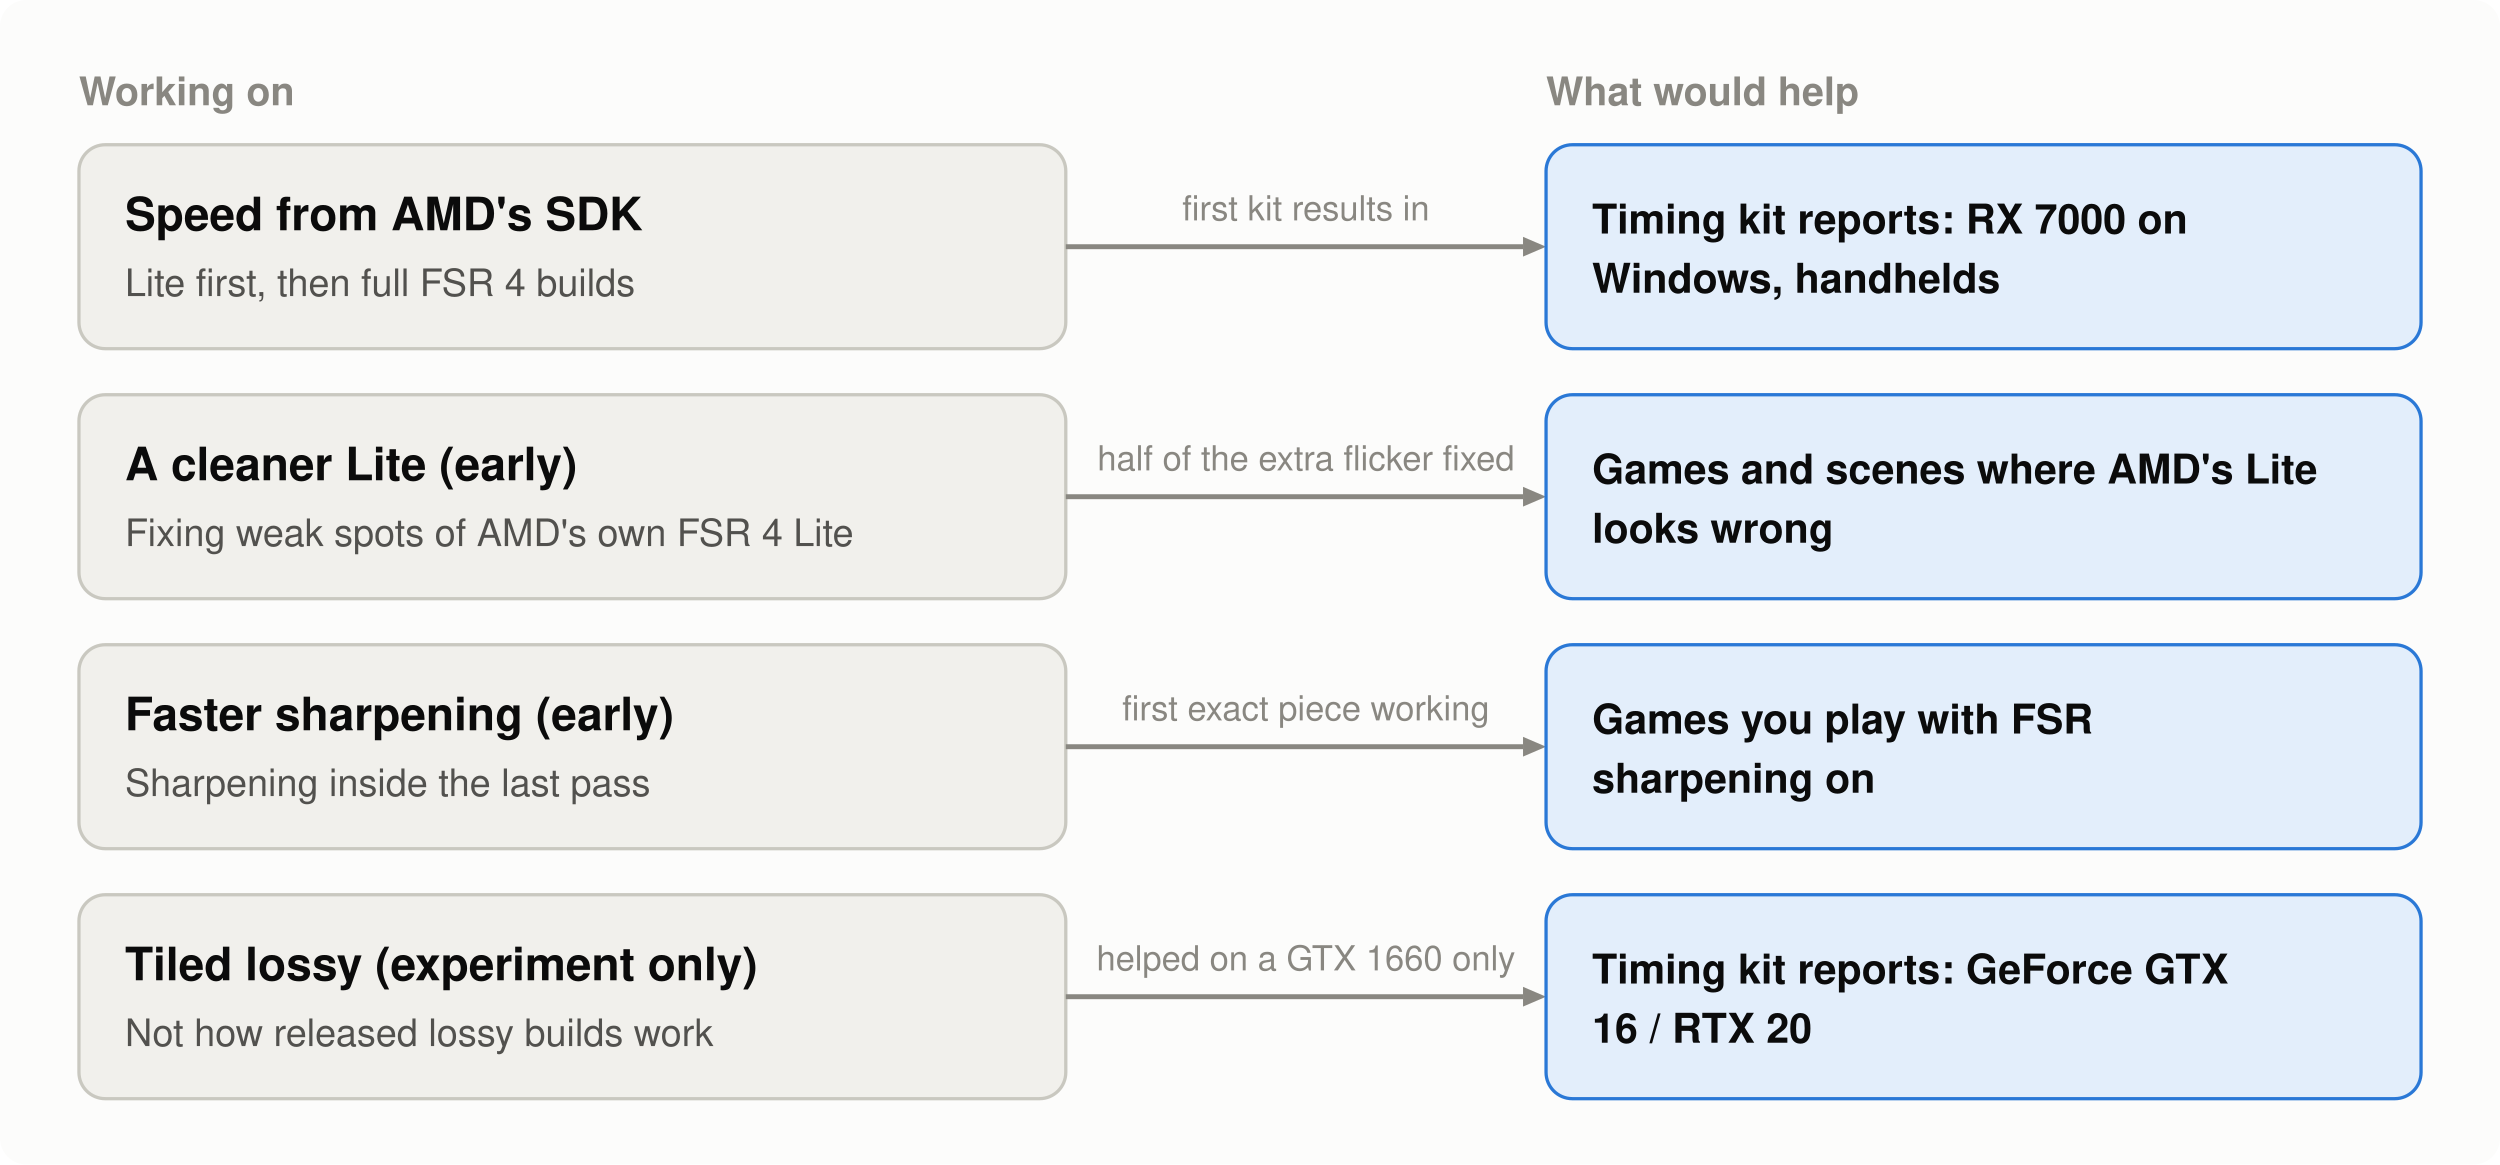
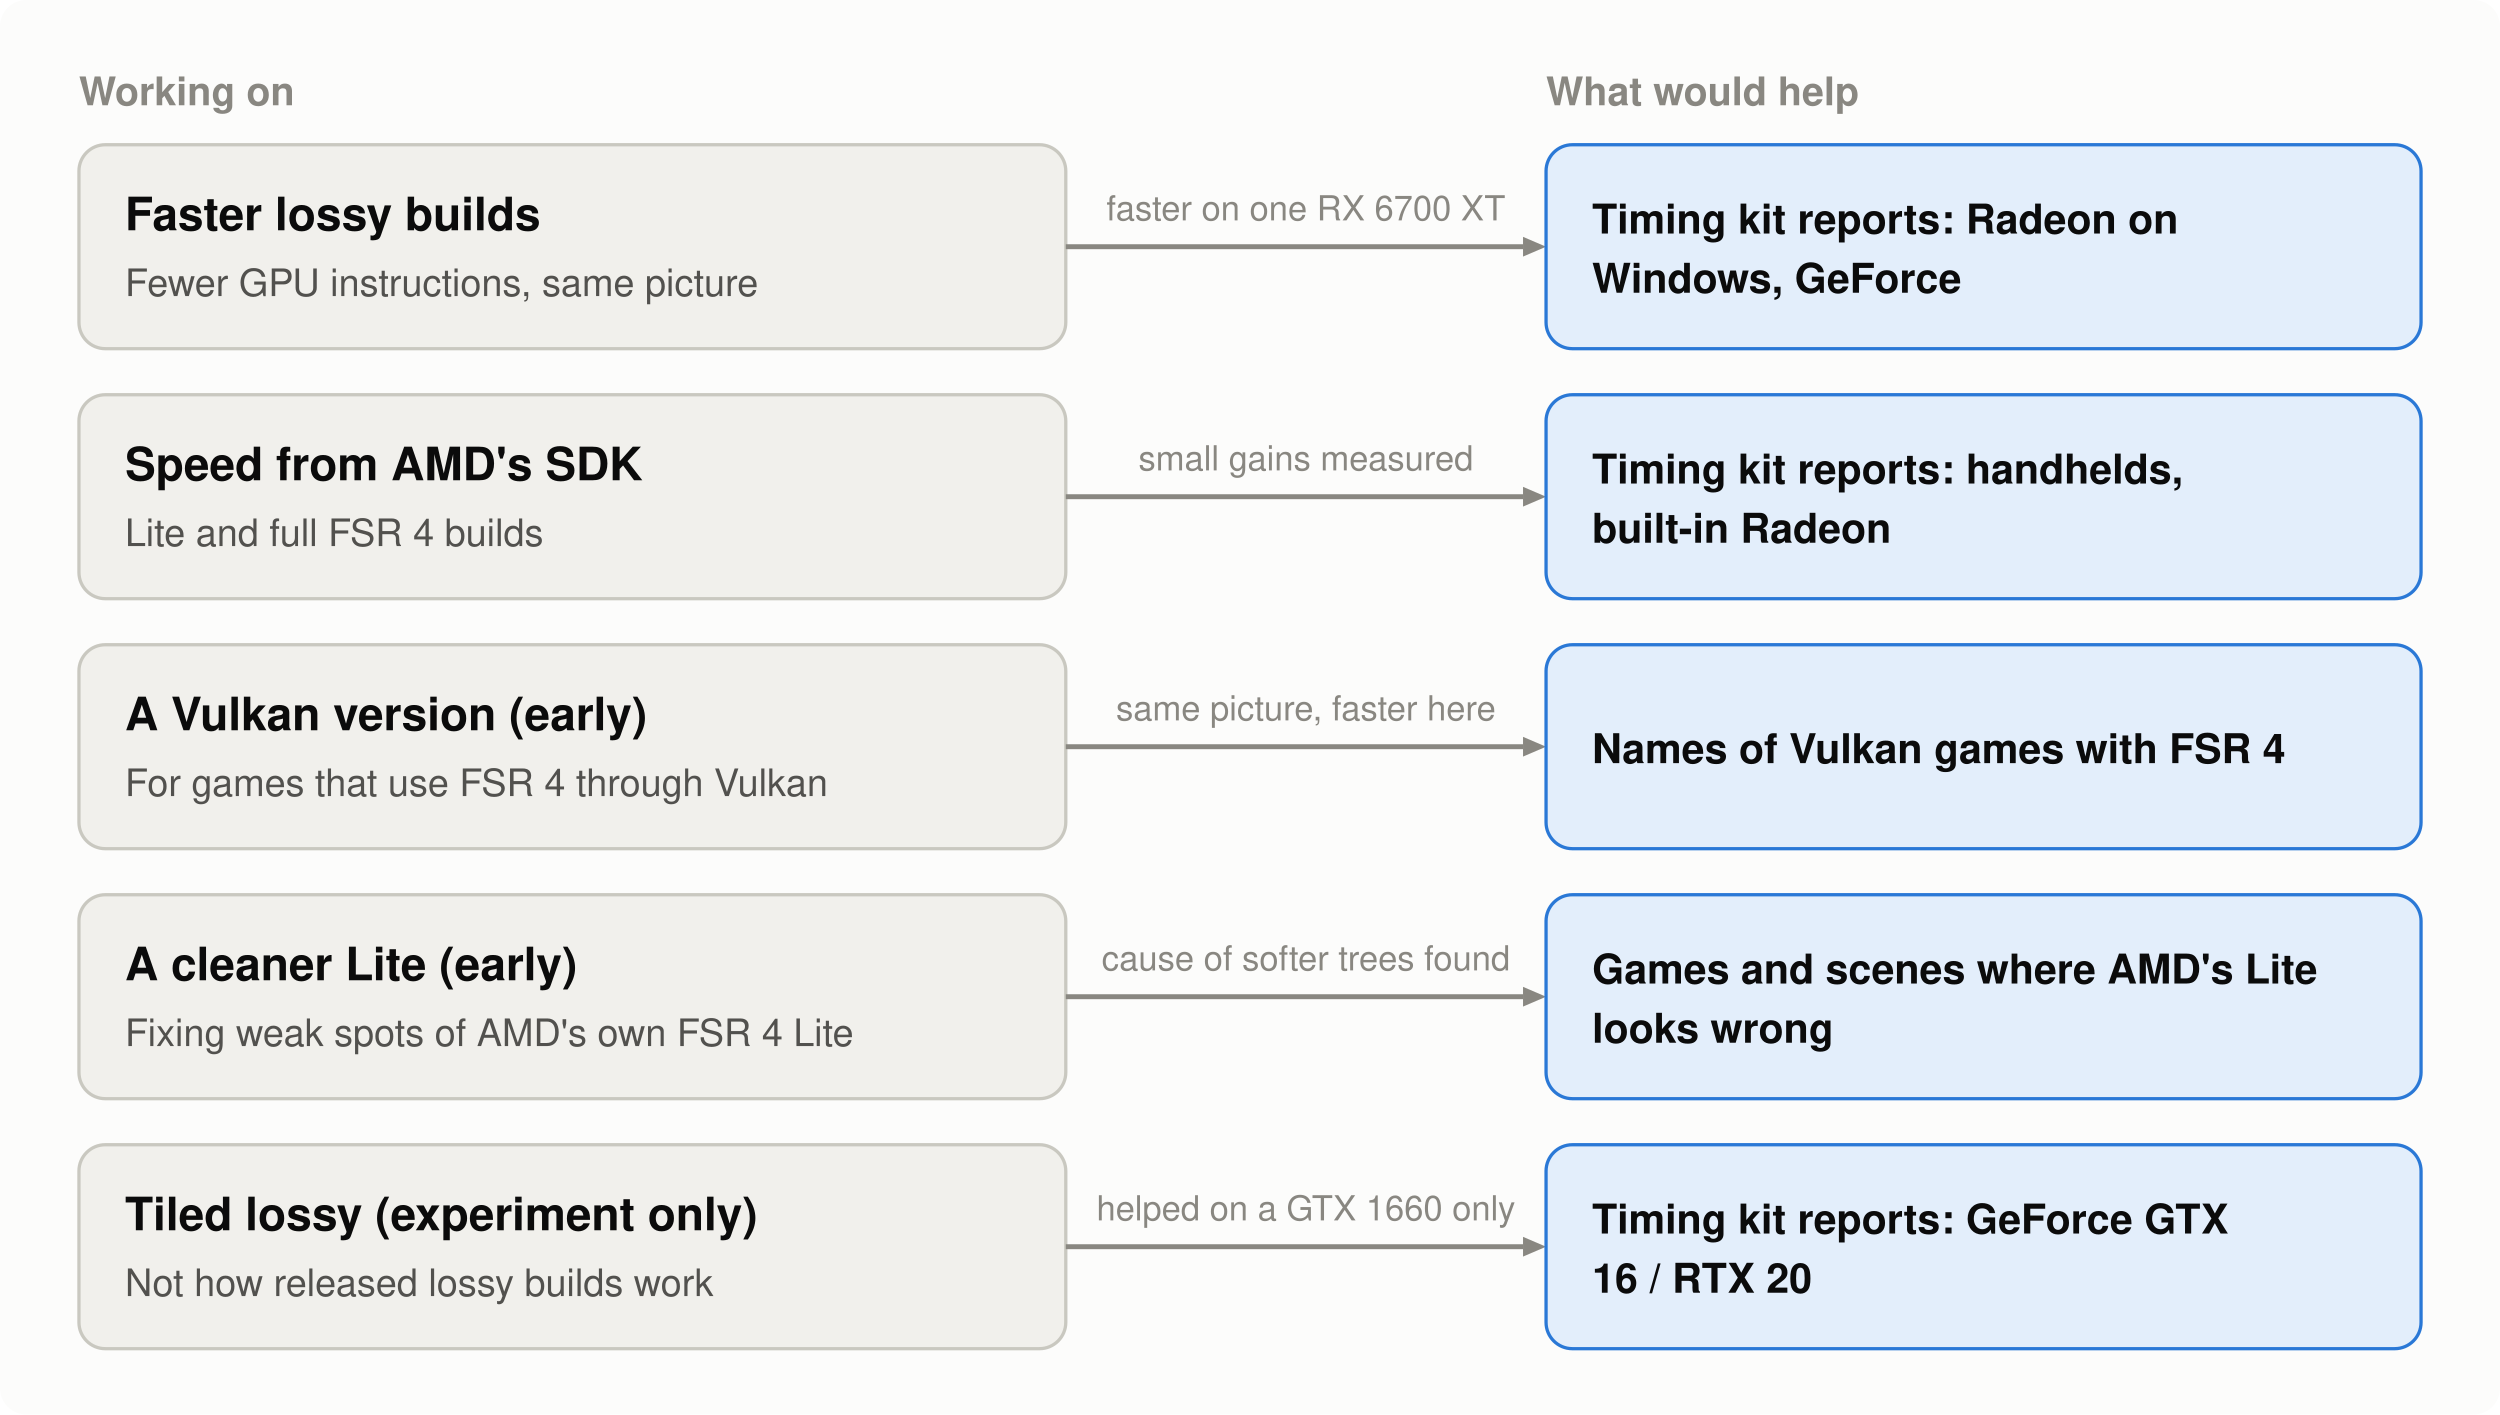
- <svg xmlns="http://www.w3.org/2000/svg" width="760" height="354" viewBox="0 0 760 354" role="img" aria-label="4 parts being worked on, each with what would help: Speed from AMD's SDK: Timing kit reports: RX 7000 on Windows, handhelds; A cleaner Lite (early): Games and scenes where AMD's Lite looks wrong; Faster sharpening (early): Games you play with FSR sharpening on; Tiled lossy (experiment only): Timing kit reports: GeForce GTX 16 / RTX 20">
-   <rect width="760" height="354" rx="8" fill="#fcfcfb" />
+ <svg xmlns="http://www.w3.org/2000/svg" width="760" height="430" viewBox="0 0 760 430" role="img" aria-label="5 parts being worked on, each with what would help: Faster lossy builds: Timing kit reports: Radeon on Windows, GeForce; Speed from AMD's SDK: Timing kit reports: handhelds, built-in Radeon; A Vulkan version (early): Names of Vulkan games with FSR 4; A cleaner Lite (early): Games and scenes where AMD's Lite looks wrong; Tiled lossy (experiment only): Timing kit reports: GeForce GTX 16 / RTX 20">
+   <rect width="760" height="430" rx="8" fill="#fcfcfb" />
  <text x="24" y="32" font-family="-apple-system, 'Segoe UI', Helvetica, Arial, sans-serif" font-size="12" font-weight="600" text-anchor="start" fill="#898781">Working on</text>
  <text x="470" y="32" font-family="-apple-system, 'Segoe UI', Helvetica, Arial, sans-serif" font-size="12" font-weight="600" text-anchor="start" fill="#898781">What would help</text>
  <rect x="24" y="44" width="300" height="62" rx="8" fill="#f1f0ec" stroke="#c9c8c0" />
-   <text x="38" y="70" font-family="-apple-system, 'Segoe UI', Helvetica, Arial, sans-serif" font-size="14" font-weight="600" text-anchor="start" fill="#0b0b0b">Speed from AMD's SDK</text>
-   <text x="38" y="90" font-family="-apple-system, 'Segoe UI', Helvetica, Arial, sans-serif" font-size="11.5" text-anchor="start" fill="#52514e">Lite first, then full FSR 4 builds</text>
+   <text x="38" y="70" font-family="-apple-system, 'Segoe UI', Helvetica, Arial, sans-serif" font-size="14" font-weight="600" text-anchor="start" fill="#0b0b0b">Faster lossy builds</text>
+   <text x="38" y="90" font-family="-apple-system, 'Segoe UI', Helvetica, Arial, sans-serif" font-size="11.5" text-anchor="start" fill="#52514e">Fewer GPU instructions, same picture</text>
  <line x1="324" y1="75" x2="463" y2="75" stroke="#898781" stroke-width="1.5" />
  <polygon points="470,75 463,72 463,78" fill="#898781" />
-   <text x="397" y="67" font-family="-apple-system, 'Segoe UI', Helvetica, Arial, sans-serif" font-size="10.5" text-anchor="middle" fill="#898781">first kit results in</text>
+   <text x="397" y="67" font-family="-apple-system, 'Segoe UI', Helvetica, Arial, sans-serif" font-size="10.5" text-anchor="middle" fill="#898781">faster on one RX 6700 XT</text>
  <rect x="470" y="44" width="266" height="62" rx="8" fill="#e3eefb" stroke="#2a78d6" />
-   <text x="484" y="71" font-family="-apple-system, 'Segoe UI', Helvetica, Arial, sans-serif" font-size="12.5" font-weight="600" text-anchor="start" fill="#0b0b0b">Timing kit reports: RX 7000 on</text>
-   <text x="484" y="89" font-family="-apple-system, 'Segoe UI', Helvetica, Arial, sans-serif" font-size="12.5" font-weight="600" text-anchor="start" fill="#0b0b0b">Windows, handhelds</text>
+   <text x="484" y="71" font-family="-apple-system, 'Segoe UI', Helvetica, Arial, sans-serif" font-size="12.5" font-weight="600" text-anchor="start" fill="#0b0b0b">Timing kit reports: Radeon on</text>
+   <text x="484" y="89" font-family="-apple-system, 'Segoe UI', Helvetica, Arial, sans-serif" font-size="12.5" font-weight="600" text-anchor="start" fill="#0b0b0b">Windows, GeForce</text>
  <rect x="24" y="120" width="300" height="62" rx="8" fill="#f1f0ec" stroke="#c9c8c0" />
-   <text x="38" y="146" font-family="-apple-system, 'Segoe UI', Helvetica, Arial, sans-serif" font-size="14" font-weight="600" text-anchor="start" fill="#0b0b0b">A cleaner Lite (early)</text>
-   <text x="38" y="166" font-family="-apple-system, 'Segoe UI', Helvetica, Arial, sans-serif" font-size="11.5" text-anchor="start" fill="#52514e">Fixing weak spots of AMD's own FSR 4 Lite</text>
+   <text x="38" y="146" font-family="-apple-system, 'Segoe UI', Helvetica, Arial, sans-serif" font-size="14" font-weight="600" text-anchor="start" fill="#0b0b0b">Speed from AMD's SDK</text>
+   <text x="38" y="166" font-family="-apple-system, 'Segoe UI', Helvetica, Arial, sans-serif" font-size="11.5" text-anchor="start" fill="#52514e">Lite and full FSR 4 builds</text>
  <line x1="324" y1="151" x2="463" y2="151" stroke="#898781" stroke-width="1.5" />
  <polygon points="470,151 463,148 463,154" fill="#898781" />
-   <text x="397" y="143" font-family="-apple-system, 'Segoe UI', Helvetica, Arial, sans-serif" font-size="10.5" text-anchor="middle" fill="#898781">half of the extra flicker fixed</text>
+   <text x="397" y="143" font-family="-apple-system, 'Segoe UI', Helvetica, Arial, sans-serif" font-size="10.5" text-anchor="middle" fill="#898781">small gains measured</text>
  <rect x="470" y="120" width="266" height="62" rx="8" fill="#e3eefb" stroke="#2a78d6" />
-   <text x="484" y="147" font-family="-apple-system, 'Segoe UI', Helvetica, Arial, sans-serif" font-size="12.5" font-weight="600" text-anchor="start" fill="#0b0b0b">Games and scenes where AMD's Lite</text>
-   <text x="484" y="165" font-family="-apple-system, 'Segoe UI', Helvetica, Arial, sans-serif" font-size="12.5" font-weight="600" text-anchor="start" fill="#0b0b0b">looks wrong</text>
+   <text x="484" y="147" font-family="-apple-system, 'Segoe UI', Helvetica, Arial, sans-serif" font-size="12.5" font-weight="600" text-anchor="start" fill="#0b0b0b">Timing kit reports: handhelds,</text>
+   <text x="484" y="165" font-family="-apple-system, 'Segoe UI', Helvetica, Arial, sans-serif" font-size="12.5" font-weight="600" text-anchor="start" fill="#0b0b0b">built-in Radeon</text>
  <rect x="24" y="196" width="300" height="62" rx="8" fill="#f1f0ec" stroke="#c9c8c0" />
-   <text x="38" y="222" font-family="-apple-system, 'Segoe UI', Helvetica, Arial, sans-serif" font-size="14" font-weight="600" text-anchor="start" fill="#0b0b0b">Faster sharpening (early)</text>
-   <text x="38" y="242" font-family="-apple-system, 'Segoe UI', Helvetica, Arial, sans-serif" font-size="11.5" text-anchor="start" fill="#52514e">Sharpening inside the last pass</text>
+   <text x="38" y="222" font-family="-apple-system, 'Segoe UI', Helvetica, Arial, sans-serif" font-size="14" font-weight="600" text-anchor="start" fill="#0b0b0b">A Vulkan version (early)</text>
+   <text x="38" y="242" font-family="-apple-system, 'Segoe UI', Helvetica, Arial, sans-serif" font-size="11.5" text-anchor="start" fill="#52514e">For games that use FSR 4 through Vulkan</text>
  <line x1="324" y1="227" x2="463" y2="227" stroke="#898781" stroke-width="1.5" />
  <polygon points="470,227 463,224 463,230" fill="#898781" />
-   <text x="397" y="219" font-family="-apple-system, 'Segoe UI', Helvetica, Arial, sans-serif" font-size="10.5" text-anchor="middle" fill="#898781">first exact piece working</text>
+   <text x="397" y="219" font-family="-apple-system, 'Segoe UI', Helvetica, Arial, sans-serif" font-size="10.5" text-anchor="middle" fill="#898781">same picture, faster here</text>
  <rect x="470" y="196" width="266" height="62" rx="8" fill="#e3eefb" stroke="#2a78d6" />
-   <text x="484" y="223" font-family="-apple-system, 'Segoe UI', Helvetica, Arial, sans-serif" font-size="12.5" font-weight="600" text-anchor="start" fill="#0b0b0b">Games you play with FSR</text>
-   <text x="484" y="241" font-family="-apple-system, 'Segoe UI', Helvetica, Arial, sans-serif" font-size="12.5" font-weight="600" text-anchor="start" fill="#0b0b0b">sharpening on</text>
+   <text x="484" y="232" font-family="-apple-system, 'Segoe UI', Helvetica, Arial, sans-serif" font-size="12.5" font-weight="600" text-anchor="start" fill="#0b0b0b">Names of Vulkan games with FSR 4</text>
  <rect x="24" y="272" width="300" height="62" rx="8" fill="#f1f0ec" stroke="#c9c8c0" />
-   <text x="38" y="298" font-family="-apple-system, 'Segoe UI', Helvetica, Arial, sans-serif" font-size="14" font-weight="600" text-anchor="start" fill="#0b0b0b">Tiled lossy (experiment only)</text>
-   <text x="38" y="318" font-family="-apple-system, 'Segoe UI', Helvetica, Arial, sans-serif" font-size="11.5" text-anchor="start" fill="#52514e">Not how released lossy builds work</text>
+   <text x="38" y="298" font-family="-apple-system, 'Segoe UI', Helvetica, Arial, sans-serif" font-size="14" font-weight="600" text-anchor="start" fill="#0b0b0b">A cleaner Lite (early)</text>
+   <text x="38" y="318" font-family="-apple-system, 'Segoe UI', Helvetica, Arial, sans-serif" font-size="11.5" text-anchor="start" fill="#52514e">Fixing weak spots of AMD's own FSR 4 Lite</text>
  <line x1="324" y1="303" x2="463" y2="303" stroke="#898781" stroke-width="1.5" />
  <polygon points="470,303 463,300 463,306" fill="#898781" />
-   <text x="397" y="295" font-family="-apple-system, 'Segoe UI', Helvetica, Arial, sans-serif" font-size="10.5" text-anchor="middle" fill="#898781">helped on a GTX 1660 only</text>
+   <text x="397" y="295" font-family="-apple-system, 'Segoe UI', Helvetica, Arial, sans-serif" font-size="10.5" text-anchor="middle" fill="#898781">cause of softer trees found</text>
  <rect x="470" y="272" width="266" height="62" rx="8" fill="#e3eefb" stroke="#2a78d6" />
-   <text x="484" y="299" font-family="-apple-system, 'Segoe UI', Helvetica, Arial, sans-serif" font-size="12.5" font-weight="600" text-anchor="start" fill="#0b0b0b">Timing kit reports: GeForce GTX</text>
-   <text x="484" y="317" font-family="-apple-system, 'Segoe UI', Helvetica, Arial, sans-serif" font-size="12.5" font-weight="600" text-anchor="start" fill="#0b0b0b">16 / RTX 20</text>
+   <text x="484" y="299" font-family="-apple-system, 'Segoe UI', Helvetica, Arial, sans-serif" font-size="12.5" font-weight="600" text-anchor="start" fill="#0b0b0b">Games and scenes where AMD's Lite</text>
+   <text x="484" y="317" font-family="-apple-system, 'Segoe UI', Helvetica, Arial, sans-serif" font-size="12.5" font-weight="600" text-anchor="start" fill="#0b0b0b">looks wrong</text>
+   <rect x="24" y="348" width="300" height="62" rx="8" fill="#f1f0ec" stroke="#c9c8c0" />
+   <text x="38" y="374" font-family="-apple-system, 'Segoe UI', Helvetica, Arial, sans-serif" font-size="14" font-weight="600" text-anchor="start" fill="#0b0b0b">Tiled lossy (experiment only)</text>
+   <text x="38" y="394" font-family="-apple-system, 'Segoe UI', Helvetica, Arial, sans-serif" font-size="11.5" text-anchor="start" fill="#52514e">Not how released lossy builds work</text>
+   <line x1="324" y1="379" x2="463" y2="379" stroke="#898781" stroke-width="1.5" />
+   <polygon points="470,379 463,376 463,382" fill="#898781" />
+   <text x="397" y="371" font-family="-apple-system, 'Segoe UI', Helvetica, Arial, sans-serif" font-size="10.5" text-anchor="middle" fill="#898781">helped on a GTX 1660 only</text>
+   <rect x="470" y="348" width="266" height="62" rx="8" fill="#e3eefb" stroke="#2a78d6" />
+   <text x="484" y="375" font-family="-apple-system, 'Segoe UI', Helvetica, Arial, sans-serif" font-size="12.5" font-weight="600" text-anchor="start" fill="#0b0b0b">Timing kit reports: GeForce GTX</text>
+   <text x="484" y="393" font-family="-apple-system, 'Segoe UI', Helvetica, Arial, sans-serif" font-size="12.5" font-weight="600" text-anchor="start" fill="#0b0b0b">16 / RTX 20</text>
</svg>
